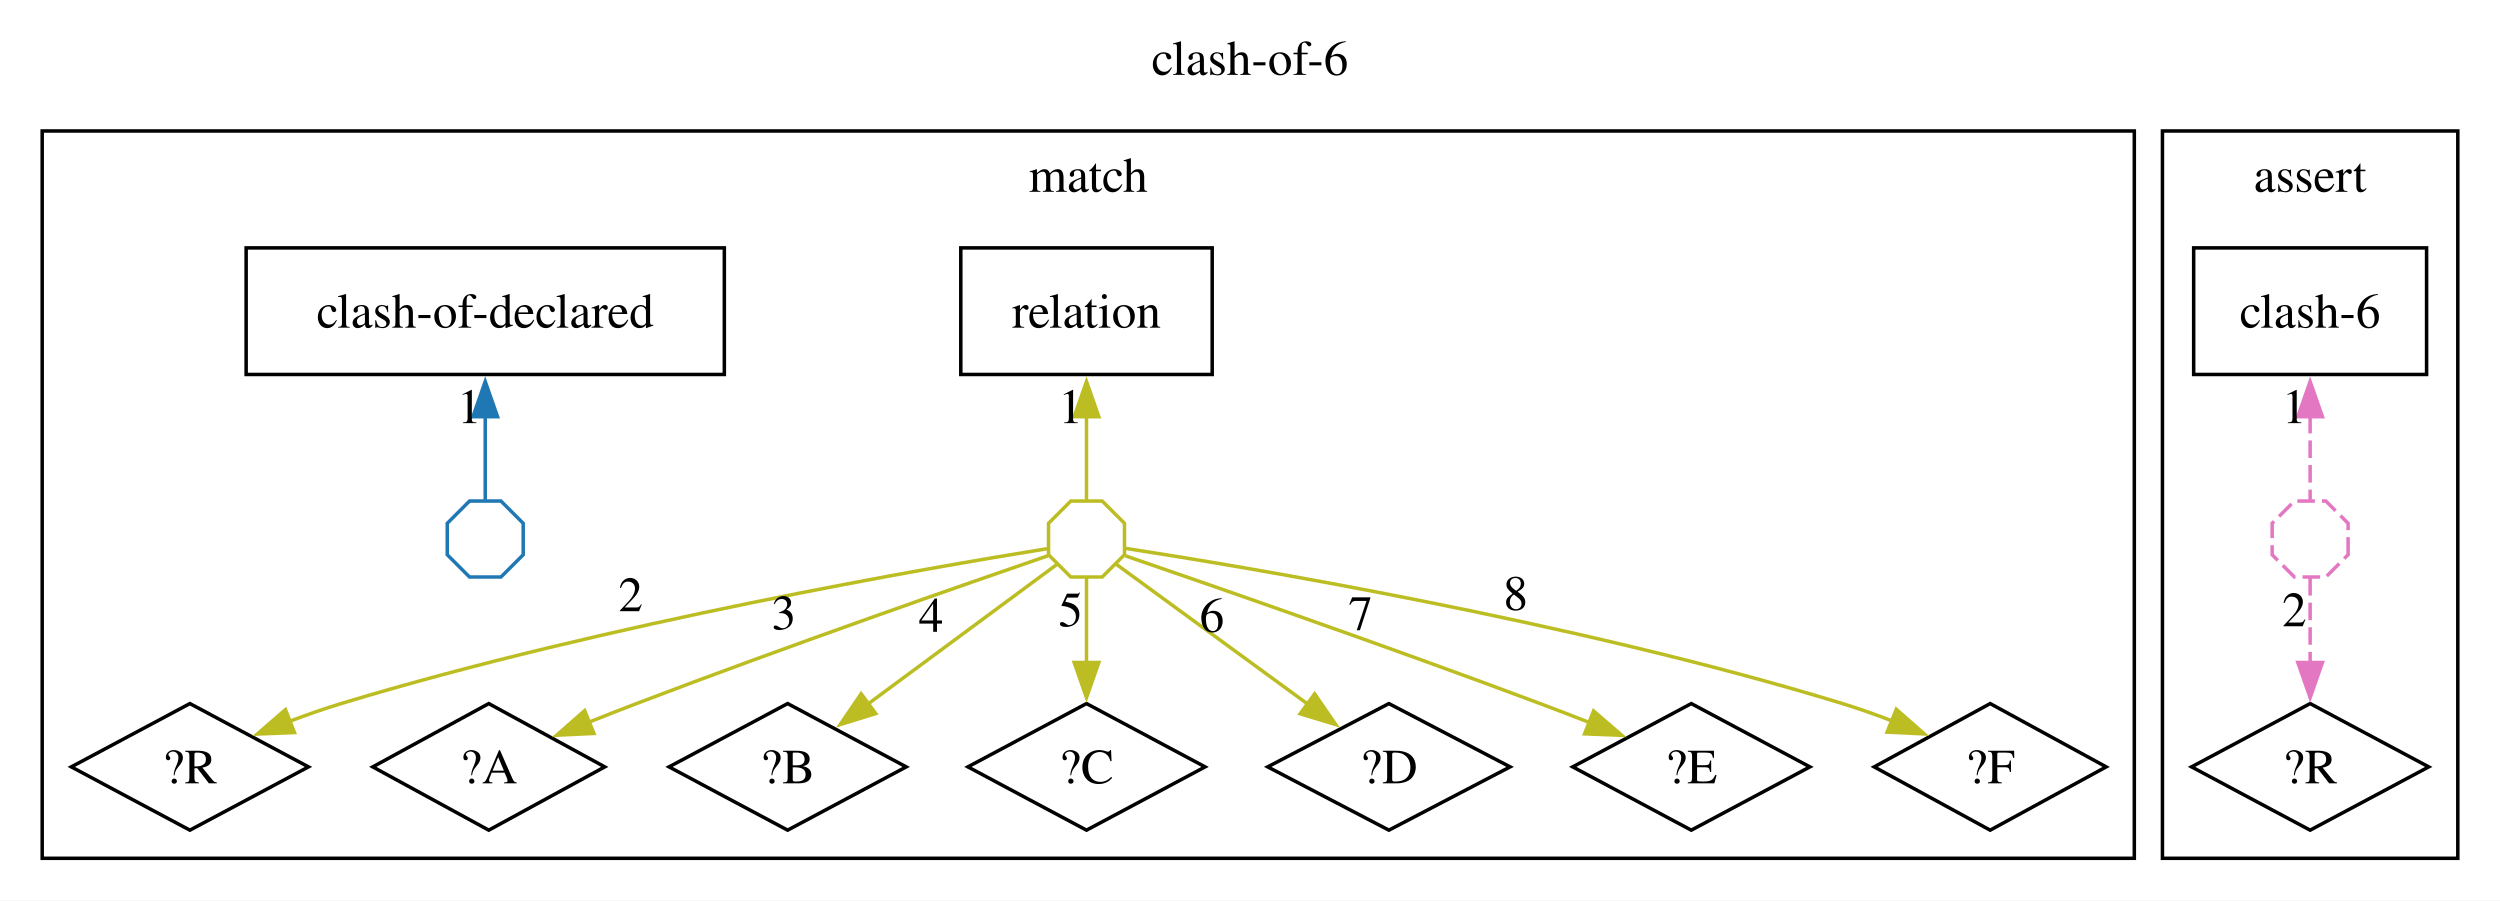
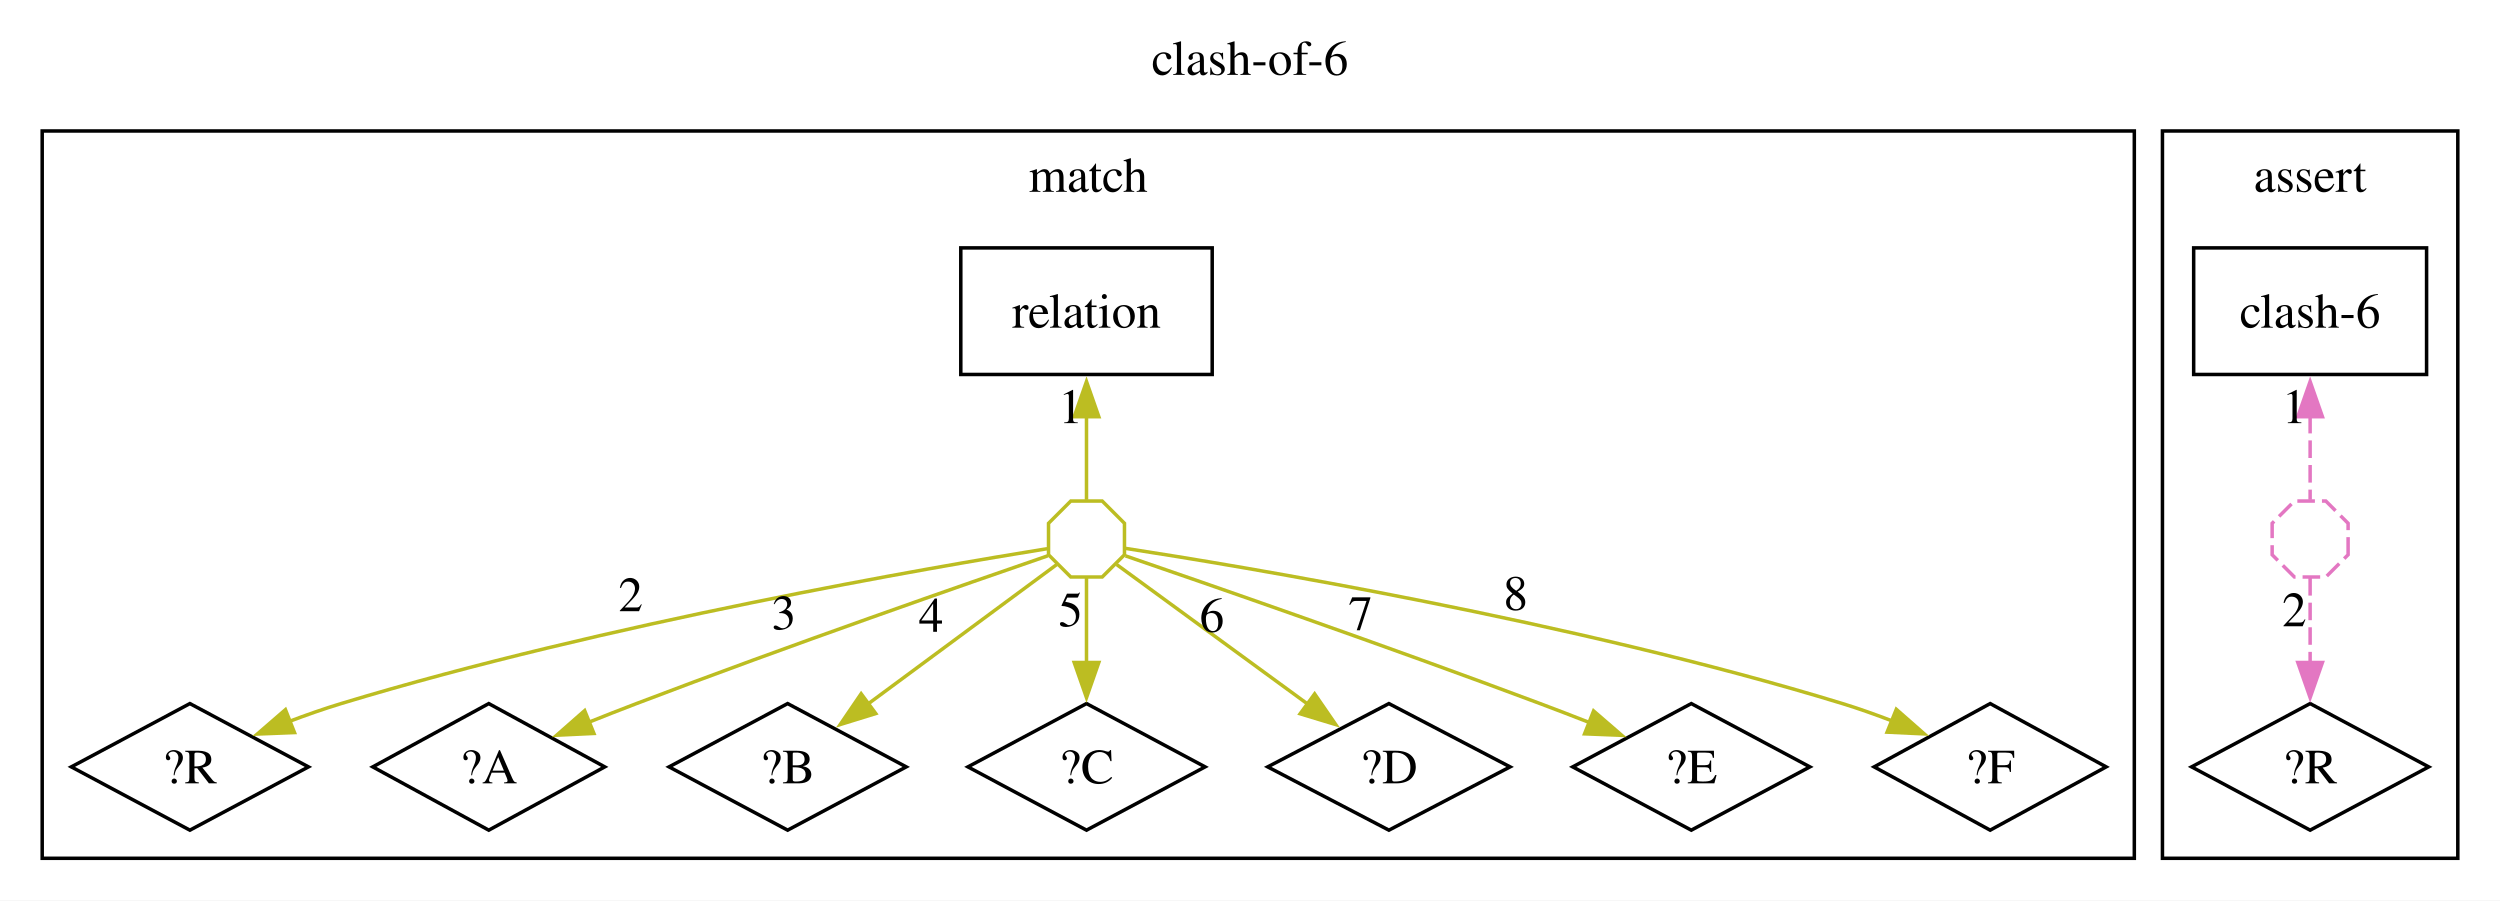
<svg xmlns="http://www.w3.org/2000/svg" width="711pt" height="256pt" viewBox="0.00 0.00 711.00 256.00">
  <g id="graph0" class="graph" transform="scale(1 1) rotate(0) translate(4 252.1)">
    <polygon fill="white" stroke="none" points="-4,4 -4,-252.1 707,-252.1 707,4 -4,4" />
    <text xml:space="preserve" text-anchor="middle" x="351.5" y="-230.8" font-family="Times,serif" font-size="14.00">clash-of-6</text>
    <g id="clust1" class="cluster">
      <polygon fill="none" stroke="black" points="8,-8 8,-214.85 603,-214.85 603,-8 8,-8" />
      <text xml:space="preserve" text-anchor="middle" x="305.5" y="-197.55" font-family="Times,serif" font-size="14.00">match</text>
    </g>
    <g id="clust2" class="cluster">
      <polygon fill="none" stroke="black" points="611,-8 611,-214.85 695,-214.85 695,-8 611,-8" />
      <text xml:space="preserve" text-anchor="middle" x="653" y="-197.55" font-family="Times,serif" font-size="14.00">assert</text>
    </g>
    <g id="node1" class="node">
-       <polygon fill="none" stroke="black" points="202,-181.6 66,-181.6 66,-145.6 202,-145.6 202,-181.6" />
-       <text xml:space="preserve" text-anchor="middle" x="134" y="-158.92" font-family="Times,serif" font-size="14.00">clash-of-declared</text>
-     </g>
-     <g id="node10" class="node">
-       <polygon fill="none" stroke="#1f77b4" points="144.8,-94.33 144.8,-103.27 138.47,-109.6 129.53,-109.6 123.2,-103.27 123.2,-94.33 129.53,-88 138.47,-88 144.8,-94.33" />
-     </g>
-     <g id="edge1" class="edge">
-       <path fill="none" stroke="#1f77b4" d="M134,-133.85C134,-125.29 134,-116.47 134,-109.96" />
-       <polygon fill="#1f77b4" stroke="#1f77b4" points="130.5,-133.59 134,-143.59 137.5,-133.59 130.5,-133.59" />
-       <text xml:space="preserve" text-anchor="middle" x="129.5" y="-131.77" font-family="Times,serif" font-size="14.00">1</text>
-     </g>
-     <g id="node2" class="node">
      <polygon fill="none" stroke="black" points="340.75,-181.6 269.25,-181.6 269.25,-145.6 340.75,-145.6 340.75,-181.6" />
      <text xml:space="preserve" text-anchor="middle" x="305" y="-158.92" font-family="Times,serif" font-size="14.00">relation</text>
    </g>
-     <g id="node11" class="node">
+     <g id="node9" class="node">
      <polygon fill="none" stroke="#bcbd22" points="315.8,-94.33 315.8,-103.27 309.47,-109.6 300.53,-109.6 294.2,-103.27 294.2,-94.33 300.53,-88 309.47,-88 315.8,-94.33" />
    </g>
-     <g id="edge2" class="edge">
+     <g id="edge1" class="edge">
      <path fill="none" stroke="#bcbd22" d="M305,-133.85C305,-125.29 305,-116.47 305,-109.96" />
      <polygon fill="#bcbd22" stroke="#bcbd22" points="301.5,-133.59 305,-143.59 308.5,-133.59 301.5,-133.59" />
      <text xml:space="preserve" text-anchor="middle" x="300.5" y="-131.77" font-family="Times,serif" font-size="14.00">1</text>
    </g>
-     <g id="node3" class="node">
+     <g id="node2" class="node">
      <polygon fill="none" stroke="black" points="50,-52 16.27,-34 50,-16 83.73,-34 50,-52" />
      <text xml:space="preserve" text-anchor="middle" x="50" y="-29.32" font-family="Times,serif" font-size="14.00">?R</text>
    </g>
-     <g id="node4" class="node">
+     <g id="node3" class="node">
      <polygon fill="none" stroke="black" points="135,-52 102.01,-34 135,-16 167.99,-34 135,-52" />
      <text xml:space="preserve" text-anchor="middle" x="135" y="-29.32" font-family="Times,serif" font-size="14.00">?A</text>
    </g>
-     <g id="node5" class="node">
+     <g id="node4" class="node">
      <polygon fill="none" stroke="black" points="220,-52 186.27,-34 220,-16 253.73,-34 220,-52" />
      <text xml:space="preserve" text-anchor="middle" x="220" y="-29.32" font-family="Times,serif" font-size="14.00">?B</text>
    </g>
-     <g id="node6" class="node">
+     <g id="node5" class="node">
      <polygon fill="none" stroke="black" points="305,-52 271.27,-34 305,-16 338.73,-34 305,-52" />
      <text xml:space="preserve" text-anchor="middle" x="305" y="-29.32" font-family="Times,serif" font-size="14.00">?C</text>
    </g>
-     <g id="node7" class="node">
+     <g id="node6" class="node">
      <polygon fill="none" stroke="black" points="391,-52 356.53,-34 391,-16 425.47,-34 391,-52" />
      <text xml:space="preserve" text-anchor="middle" x="391" y="-29.32" font-family="Times,serif" font-size="14.00">?D</text>
    </g>
-     <g id="node8" class="node">
+     <g id="node7" class="node">
      <polygon fill="none" stroke="black" points="477,-52 443.27,-34 477,-16 510.73,-34 477,-52" />
      <text xml:space="preserve" text-anchor="middle" x="477" y="-29.32" font-family="Times,serif" font-size="14.00">?E</text>
    </g>
-     <g id="node9" class="node">
+     <g id="node8" class="node">
      <polygon fill="none" stroke="black" points="562,-52 529.01,-34 562,-16 594.99,-34 562,-52" />
      <text xml:space="preserve" text-anchor="middle" x="562" y="-29.32" font-family="Times,serif" font-size="14.00">?F</text>
    </g>
-     <g id="edge3" class="edge">
+     <g id="edge2" class="edge">
      <path fill="none" stroke="#bcbd22" d="M293.8,-96.05C261.95,-90.92 168.31,-74.85 93,-52 88.11,-50.52 83,-48.72 78.08,-46.86" />
      <polygon fill="#bcbd22" stroke="#bcbd22" points="79.75,-43.76 69.17,-43.34 77.18,-50.27 79.75,-43.76" />
      <text xml:space="preserve" text-anchor="middle" x="175.36" y="-78.27" font-family="Times,serif" font-size="14.00">2</text>
    </g>
-     <g id="edge4" class="edge">
+     <g id="edge3" class="edge">
      <path fill="none" stroke="#bcbd22" d="M293.99,-94.03C271.76,-86.38 220.01,-68.39 177,-52 172.53,-50.3 167.82,-48.45 163.23,-46.61" />
      <polygon fill="#bcbd22" stroke="#bcbd22" points="164.91,-43.51 154.32,-43.01 162.28,-50 164.91,-43.51" />
      <text xml:space="preserve" text-anchor="middle" x="218.92" y="-73.12" font-family="Times,serif" font-size="14.00">3</text>
    </g>
-     <g id="edge5" class="edge">
+     <g id="edge4" class="edge">
      <path fill="none" stroke="#bcbd22" d="M296.54,-91.55C284.14,-82.39 260.58,-64.98 242.86,-51.89" />
      <polygon fill="#bcbd22" stroke="#bcbd22" points="245.06,-49.17 234.94,-46.04 240.91,-54.8 245.06,-49.17" />
      <text xml:space="preserve" text-anchor="middle" x="260.79" y="-72.41" font-family="Times,serif" font-size="14.00">4</text>
    </g>
-     <g id="edge6" class="edge">
+     <g id="edge5" class="edge">
      <path fill="none" stroke="#bcbd22" d="M305,-87.71C305,-81.13 305,-72.19 305,-63.54" />
      <polygon fill="#bcbd22" stroke="#bcbd22" points="308.5,-63.69 305,-53.69 301.5,-63.69 308.5,-63.69" />
      <text xml:space="preserve" text-anchor="middle" x="300.5" y="-73.99" font-family="Times,serif" font-size="14.00">5</text>
    </g>
-     <g id="edge7" class="edge">
+     <g id="edge6" class="edge">
      <path fill="none" stroke="#bcbd22" d="M313.56,-91.55C326.11,-82.39 349.94,-64.98 367.87,-51.89" />
      <polygon fill="#bcbd22" stroke="#bcbd22" points="369.88,-54.76 375.89,-46.03 365.75,-49.1 369.88,-54.76" />
      <text xml:space="preserve" text-anchor="middle" x="340.68" y="-72.41" font-family="Times,serif" font-size="14.00">6</text>
    </g>
-     <g id="edge8" class="edge">
+     <g id="edge7" class="edge">
      <path fill="none" stroke="#bcbd22" d="M316.09,-94.01C338.47,-86.33 390.61,-68.27 434,-52 438.57,-50.29 443.39,-48.43 448.08,-46.59" />
      <polygon fill="#bcbd22" stroke="#bcbd22" points="449.22,-49.91 457.23,-42.98 446.65,-43.4 449.22,-49.91" />
      <text xml:space="preserve" text-anchor="middle" x="382.95" y="-72.96" font-family="Times,serif" font-size="14.00">7</text>
    </g>
-     <g id="edge9" class="edge">
+     <g id="edge8" class="edge">
      <path fill="none" stroke="#bcbd22" d="M315.91,-96.17C347.79,-91.26 443.37,-75.47 520,-52 524.65,-50.57 529.51,-48.84 534.2,-47.04" />
      <polygon fill="#bcbd22" stroke="#bcbd22" points="535.31,-50.37 543.27,-43.38 532.69,-43.88 535.31,-50.37" />
      <text xml:space="preserve" text-anchor="middle" x="427.05" y="-78.64" font-family="Times,serif" font-size="14.00">8</text>
    </g>
-     <g id="node12" class="node">
+     <g id="node10" class="node">
      <polygon fill="none" stroke="black" points="686.12,-181.6 619.88,-181.6 619.88,-145.6 686.12,-145.6 686.12,-181.6" />
      <text xml:space="preserve" text-anchor="middle" x="653" y="-158.92" font-family="Times,serif" font-size="14.00">clash-6</text>
    </g>
-     <g id="node14" class="node">
+     <g id="node12" class="node">
      <polygon fill="none" stroke="#e377c2" stroke-dasharray="5,2" points="663.8,-94.33 663.8,-103.27 657.47,-109.6 648.53,-109.6 642.2,-103.27 642.2,-94.33 648.53,-88 657.47,-88 663.8,-94.33" />
    </g>
-     <g id="edge10" class="edge">
+     <g id="edge9" class="edge">
      <path fill="none" stroke="#e377c2" stroke-dasharray="5,2" d="M653,-133.85C653,-125.29 653,-116.47 653,-109.96" />
      <polygon fill="#e377c2" stroke="#e377c2" points="649.5,-133.59 653,-143.59 656.5,-133.59 649.5,-133.59" />
      <text xml:space="preserve" text-anchor="middle" x="648.5" y="-131.77" font-family="Times,serif" font-size="14.00">1</text>
    </g>
-     <g id="node13" class="node">
+     <g id="node11" class="node">
      <polygon fill="none" stroke="black" points="653,-52 619.27,-34 653,-16 686.73,-34 653,-52" />
      <text xml:space="preserve" text-anchor="middle" x="653" y="-29.32" font-family="Times,serif" font-size="14.00">?R</text>
    </g>
-     <g id="edge11" class="edge">
+     <g id="edge10" class="edge">
      <path fill="none" stroke="#e377c2" stroke-dasharray="5,2" d="M653,-87.71C653,-81.13 653,-72.19 653,-63.54" />
      <polygon fill="#e377c2" stroke="#e377c2" points="656.5,-63.69 653,-53.69 649.5,-63.69 656.5,-63.69" />
      <text xml:space="preserve" text-anchor="middle" x="648.5" y="-73.99" font-family="Times,serif" font-size="14.00">2</text>
    </g>
  </g>
</svg>
